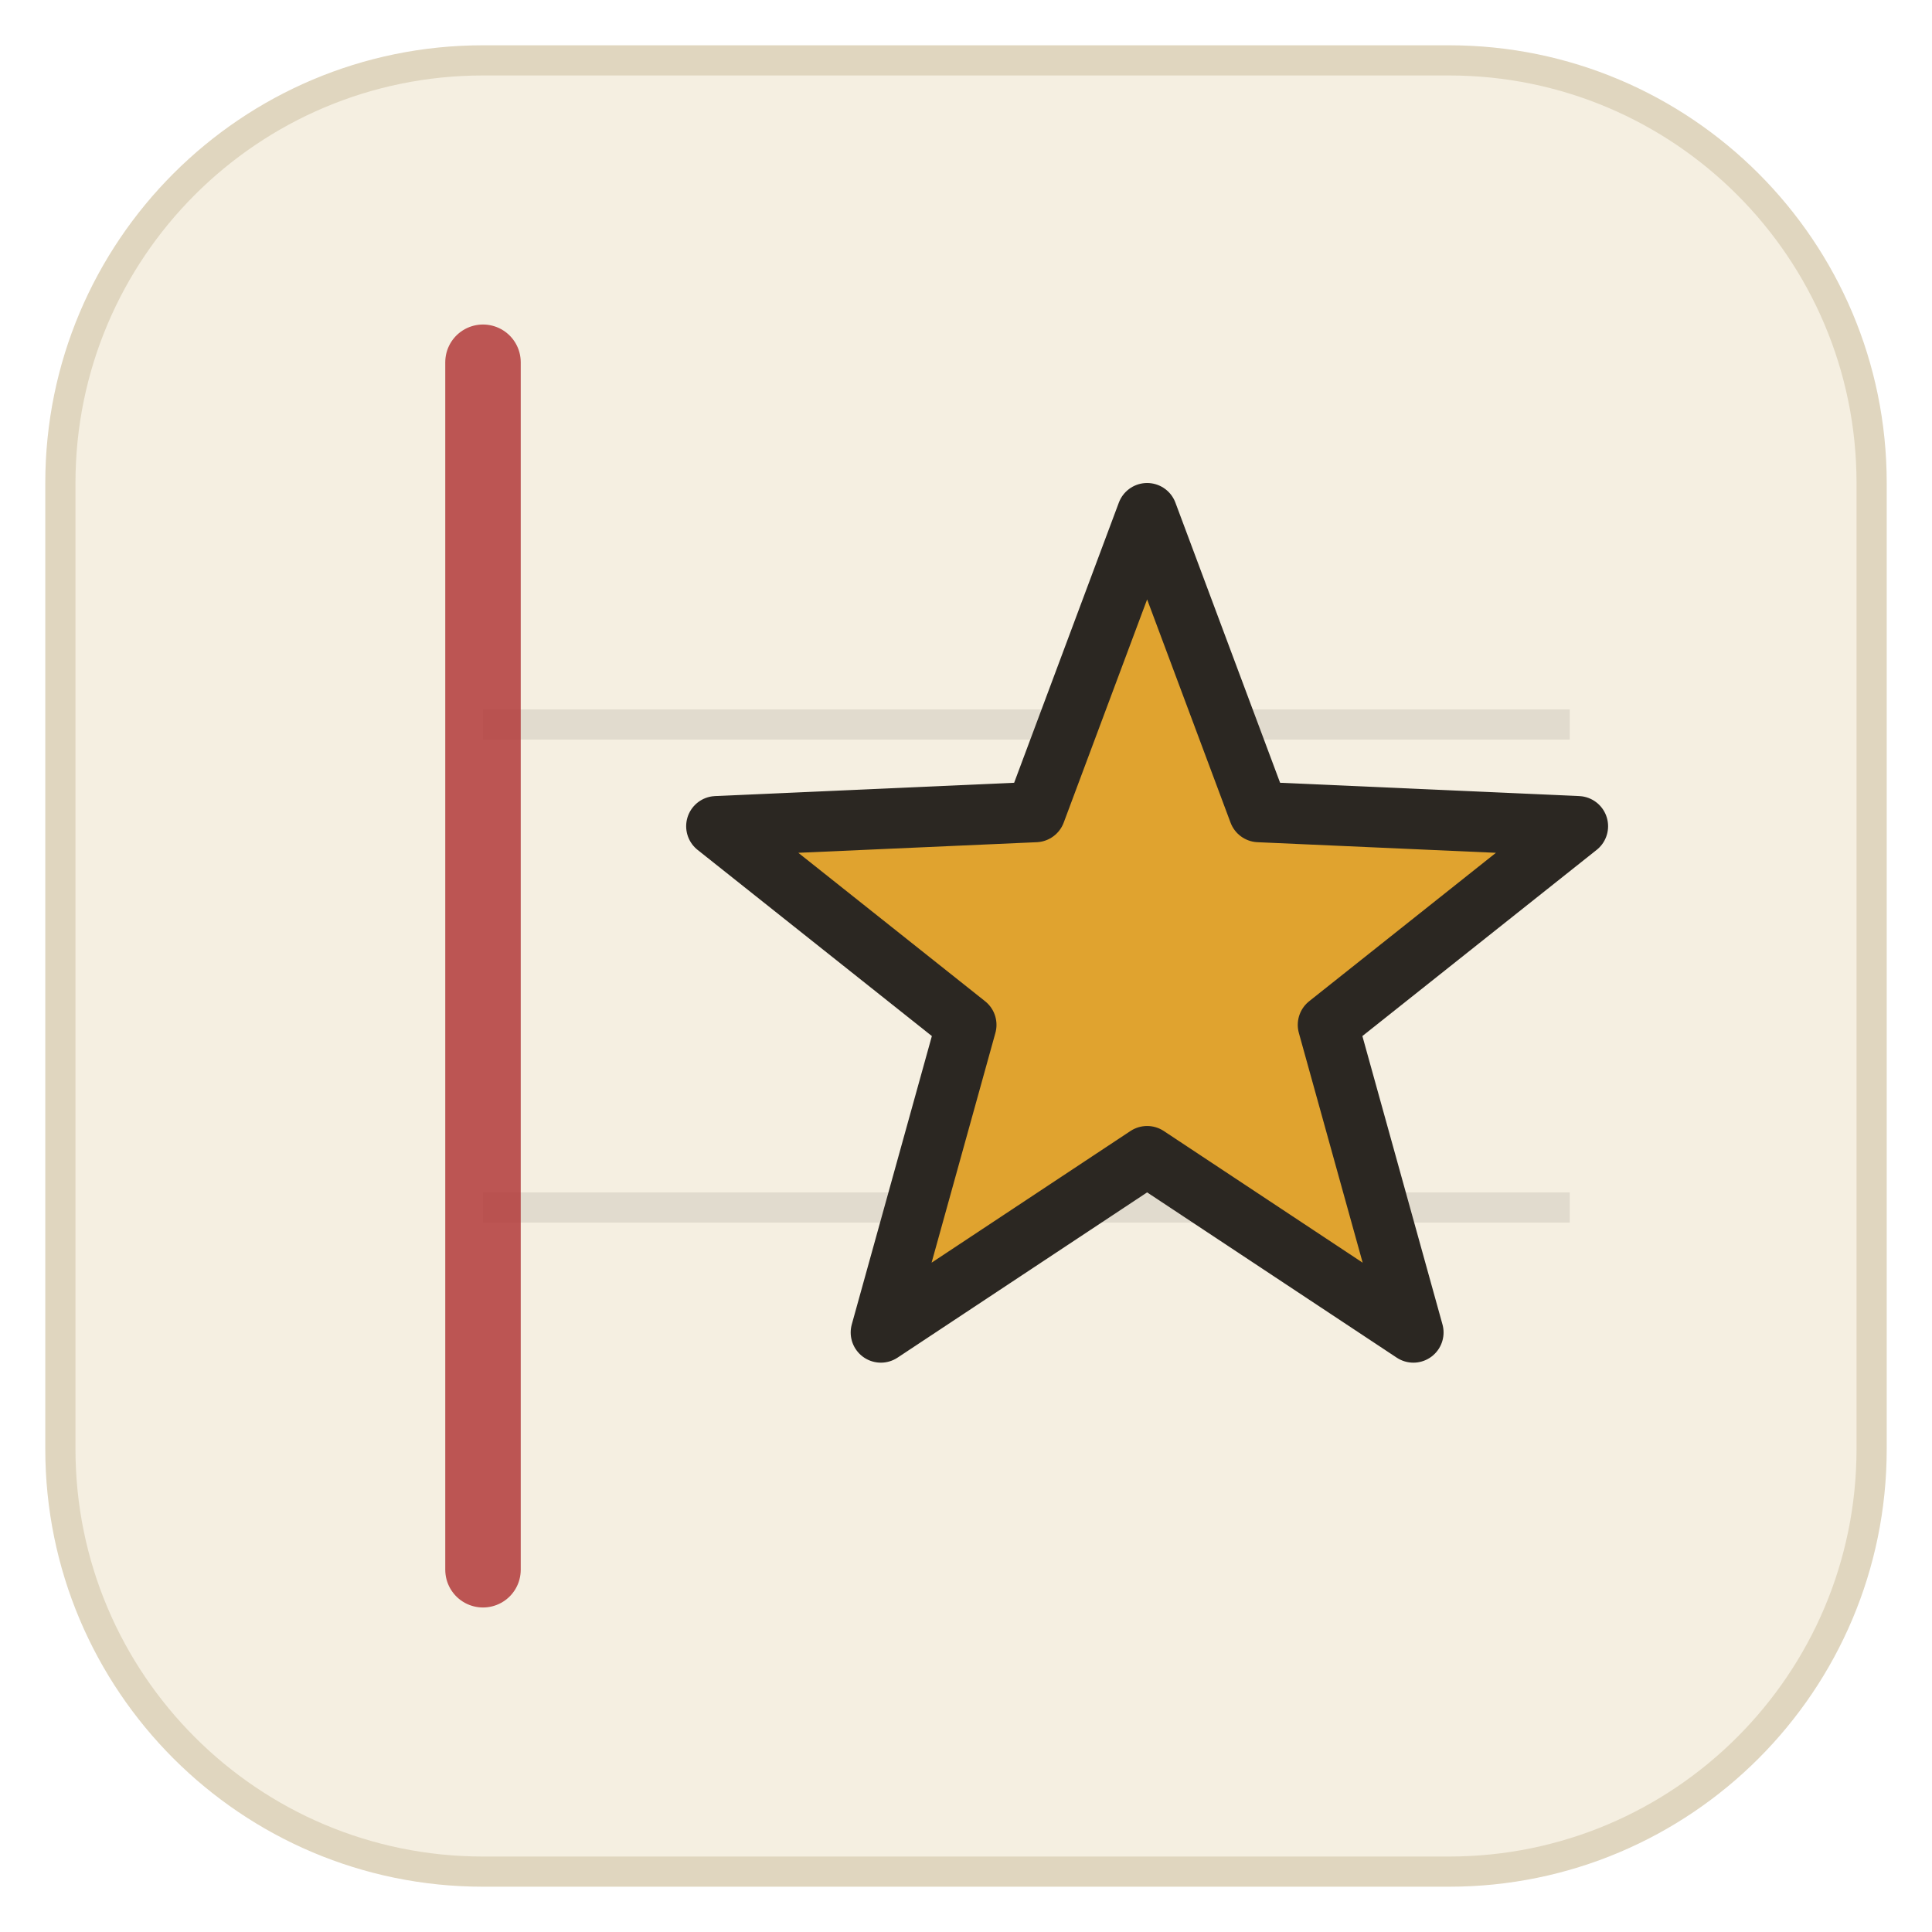
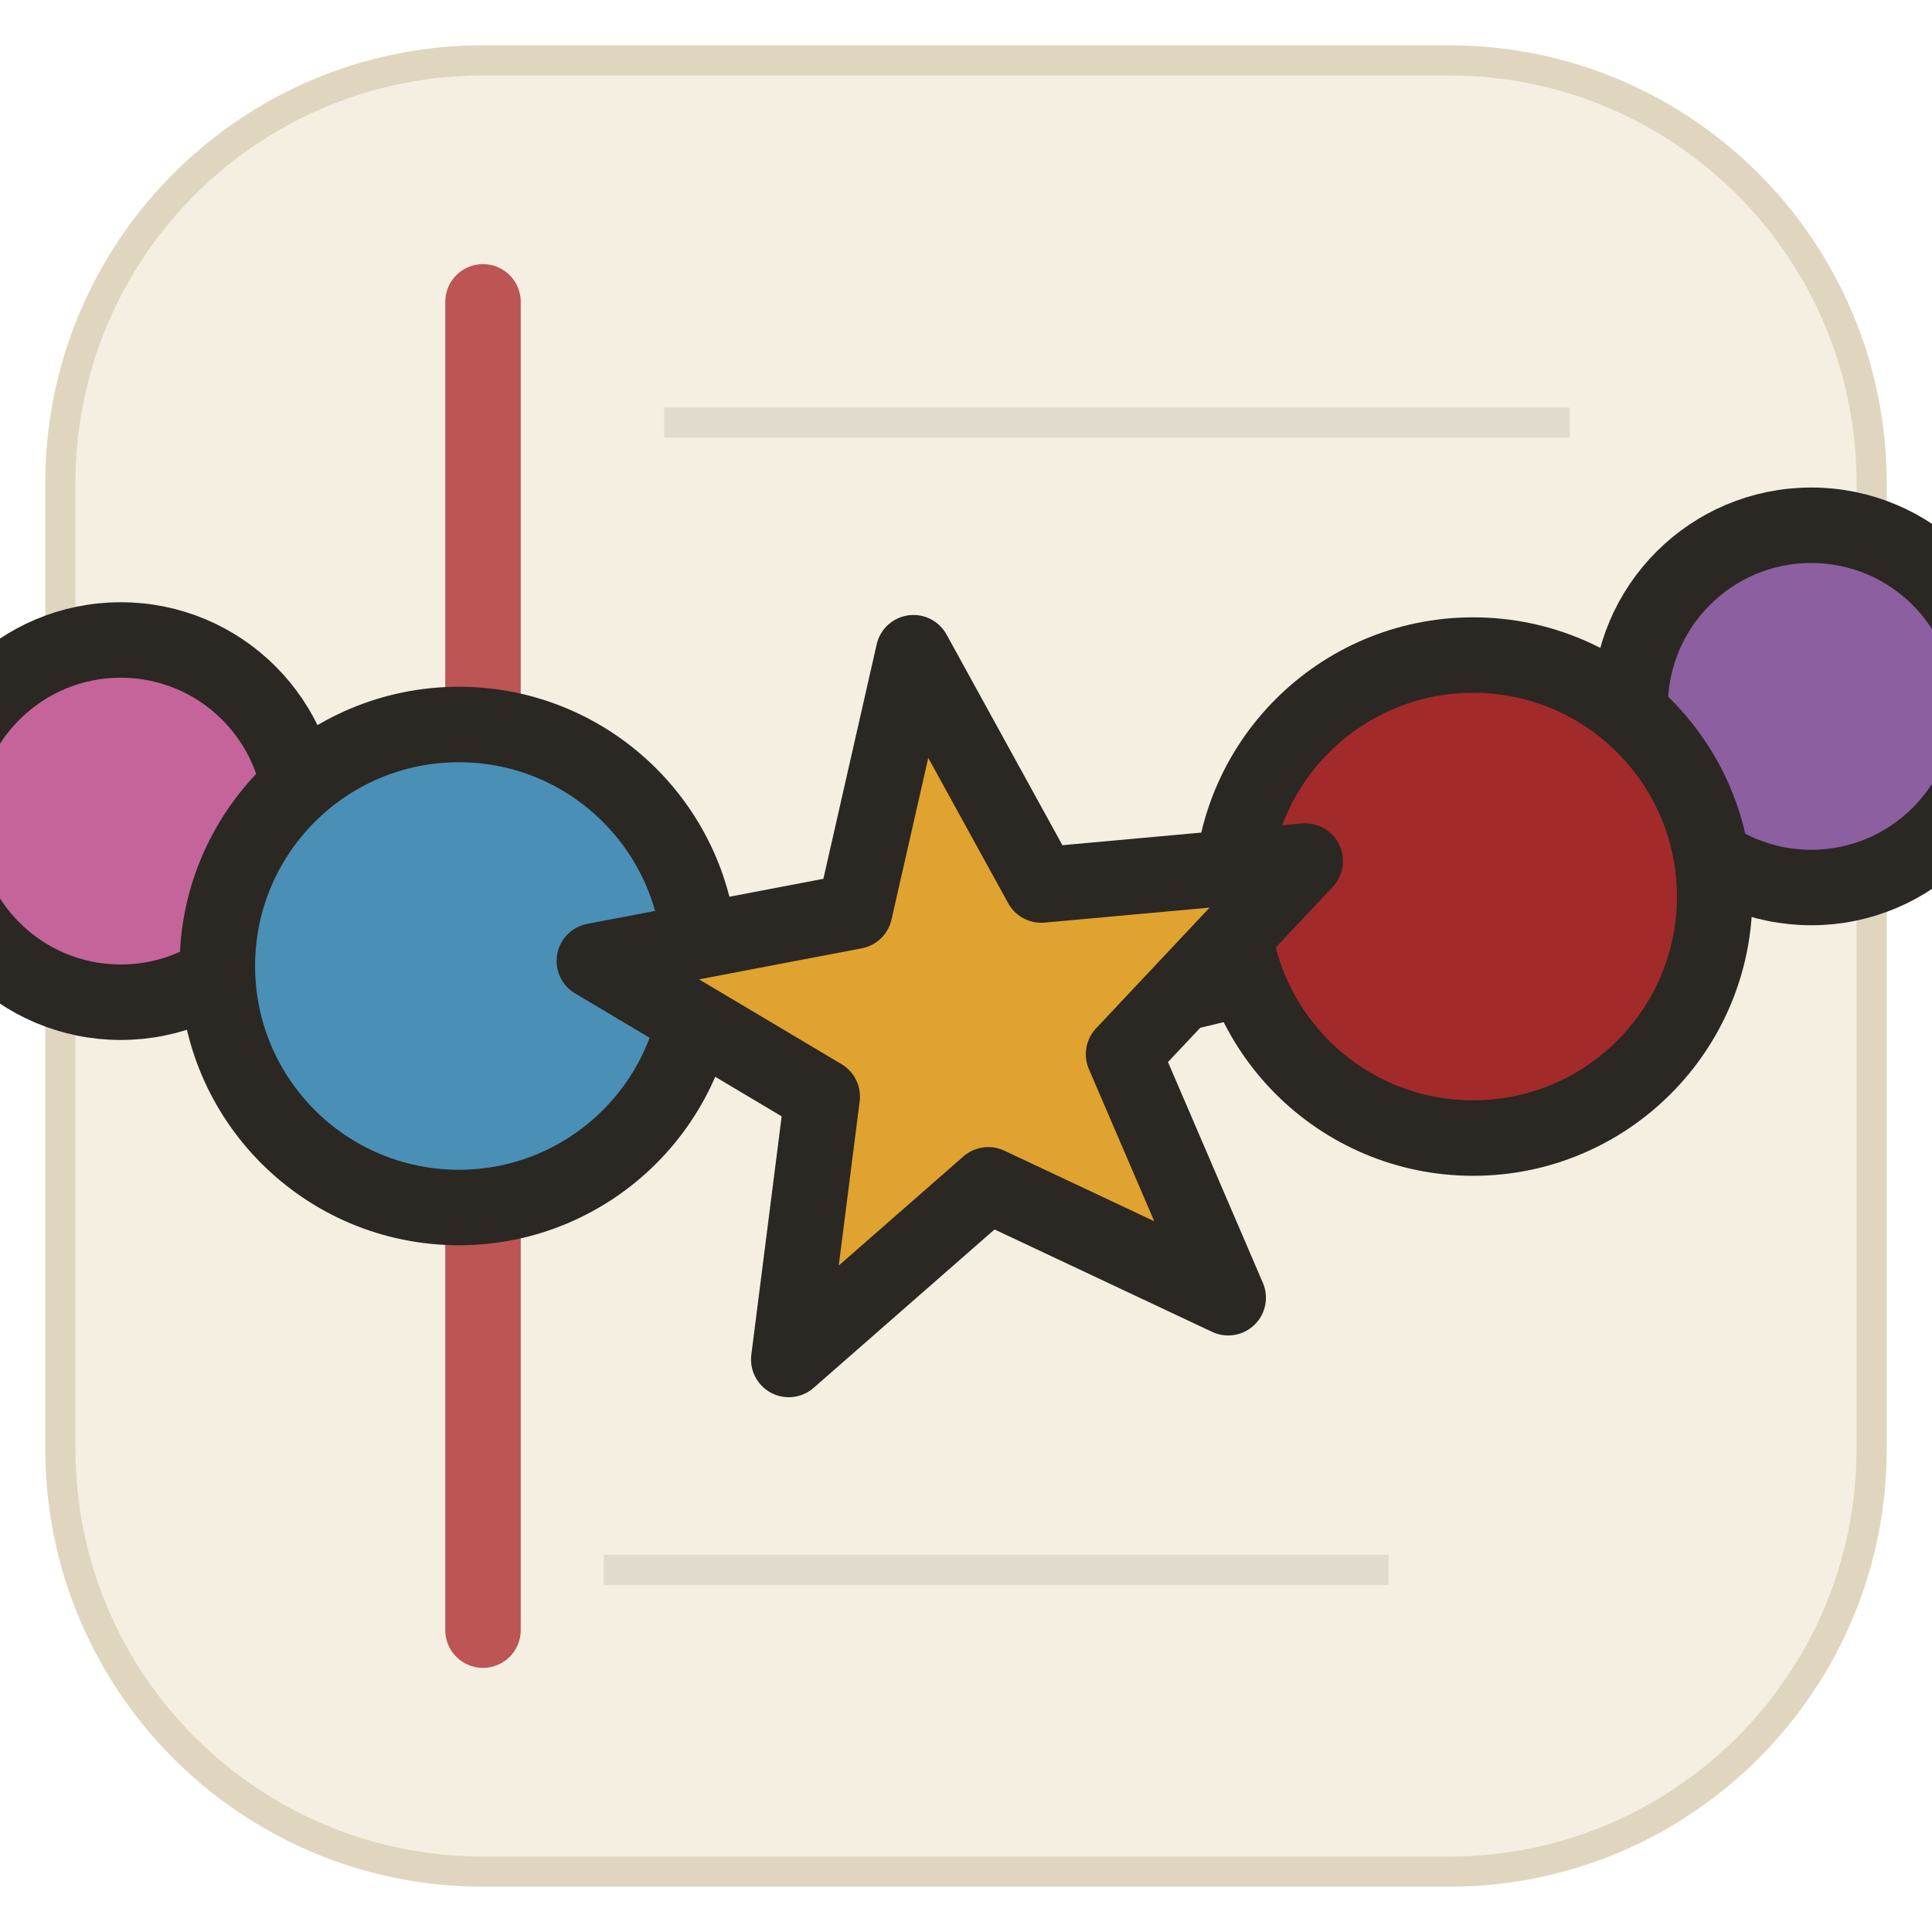
<svg xmlns="http://www.w3.org/2000/svg" viewBox="0 0 64 64" width="64" height="64">
  <rect x="2" y="2" width="60" height="60" rx="14" fill="#f5efe1" stroke="#e0d6bf" stroke-width="1" />
-   <line x1="16" y1="24" x2="52" y2="24" stroke="#2b2722" stroke-opacity="0.10" stroke-width="1" />
-   <line x1="16" y1="40" x2="52" y2="40" stroke="#2b2722" stroke-opacity="0.10" stroke-width="1" />
-   <line x1="16" y1="12" x2="16" y2="52" stroke="#b23a3a" stroke-opacity="0.85" stroke-width="2.5" stroke-linecap="round" />
-   <path d="M38,17 L41.70,26.90 L52.27,27.37 L43.99,33.95 L46.82,44.14 L38,38.30 L29.18,44.14 L32.01,33.95 L23.73,27.37 L34.30,26.90 Z" fill="#e0a32f" stroke="#2b2722" stroke-width="2" stroke-linejoin="round" />
+   <line x1="22" y1="14" x2="52" y2="14" stroke="#2b2722" stroke-opacity="0.10" stroke-width="1" />
+   <line x1="20" y1="52" x2="46" y2="52" stroke="#2b2722" stroke-opacity="0.10" stroke-width="1" />
+   <line x1="16" y1="10" x2="16" y2="54" stroke="#b23a3a" stroke-opacity="0.85" stroke-width="2.5" stroke-linecap="round" />
+   <path d="M2,26 Q32,44 62,22" fill="none" stroke="#2b2722" stroke-width="2.4" />
+   <circle cx="4" cy="27.2" r="6" fill="#c4649a" stroke="#2b2722" stroke-width="2.5" />
+   <circle cx="60" cy="23.4" r="6" fill="#8b5fa0" stroke="#2b2722" stroke-width="2.5" />
+   <circle cx="15.2" cy="32" r="8" fill="#4a8fb5" stroke="#2b2722" stroke-width="2.5" />
+   <circle cx="48.8" cy="29.7" r="8" fill="#a32a2a" stroke="#2b2722" stroke-width="2.5" />
+   <path transform="rotate(-8 32 34)" d="M32,21.5 L35.12,29.71 L43.89,30.14 L37.04,35.64 L39.35,44.11 L32,39.3 L24.65,44.11 L26.96,35.64 L20.11,30.14 L28.88,29.71 Z" fill="#e0a32f" stroke="#2b2722" stroke-width="2.5" stroke-linejoin="round" />
</svg>
